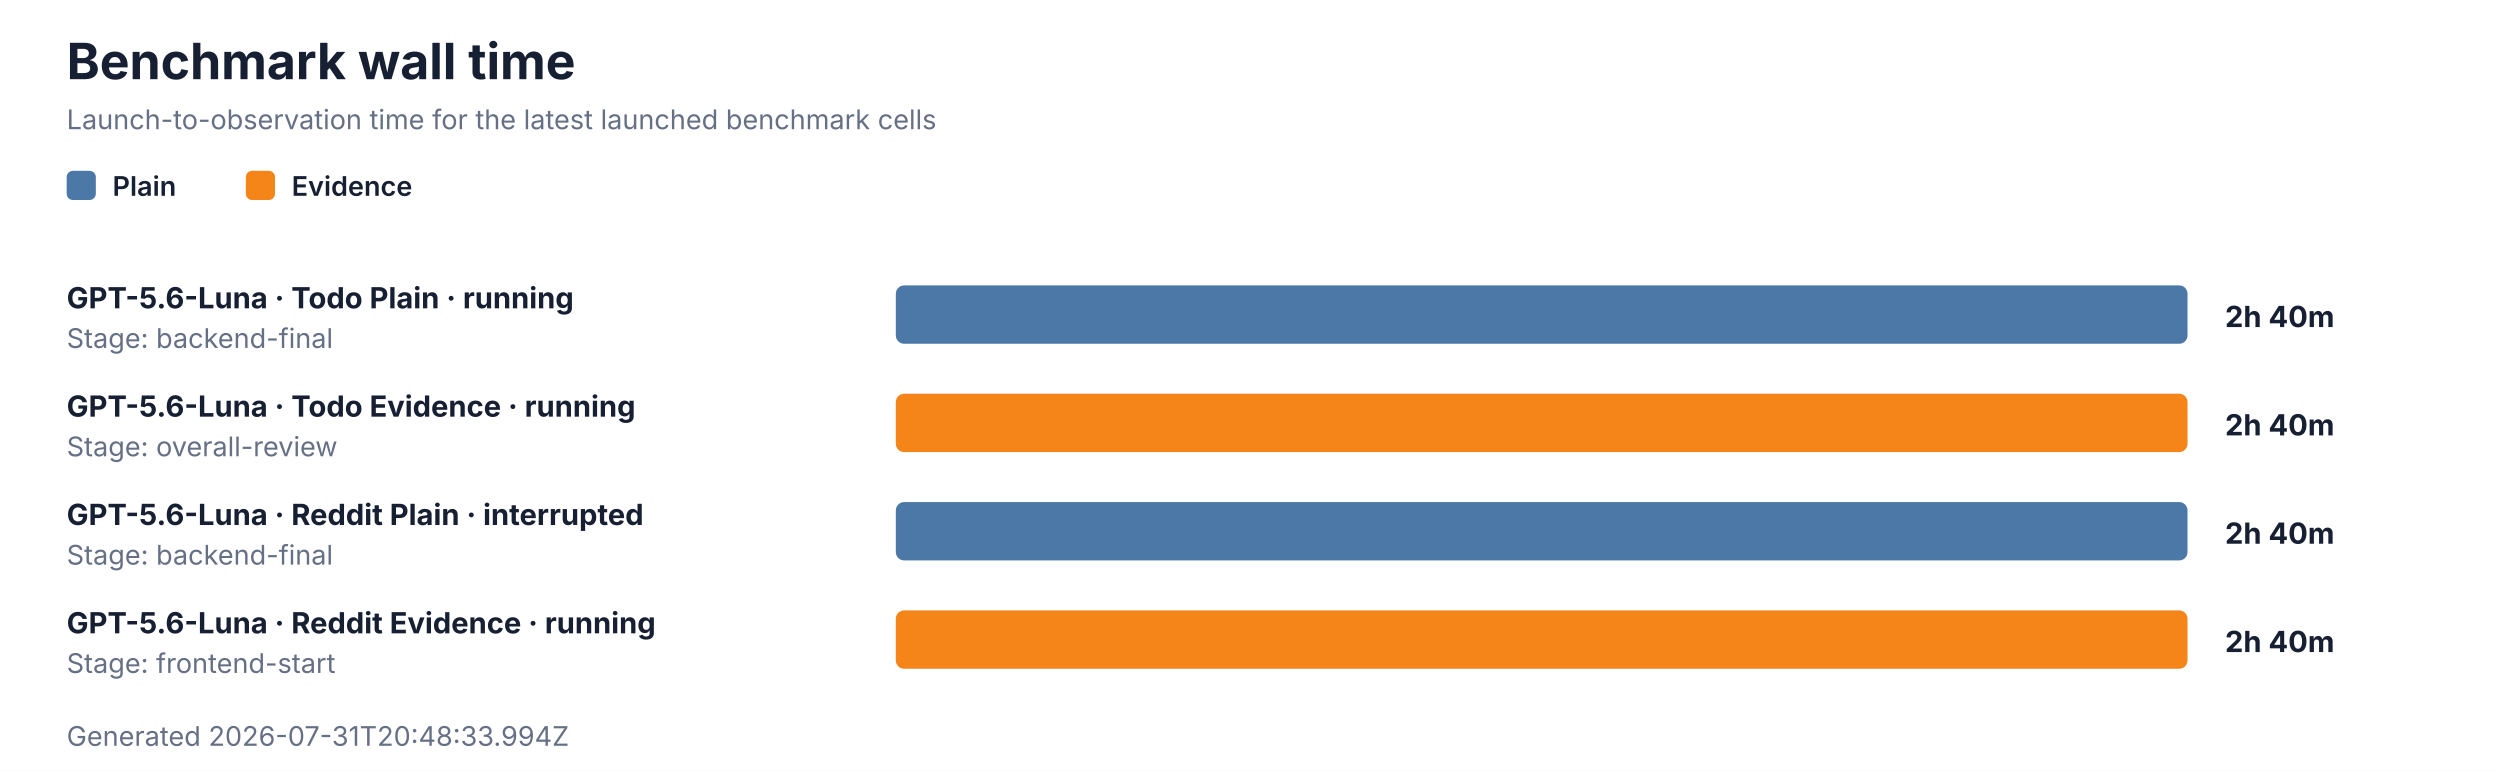
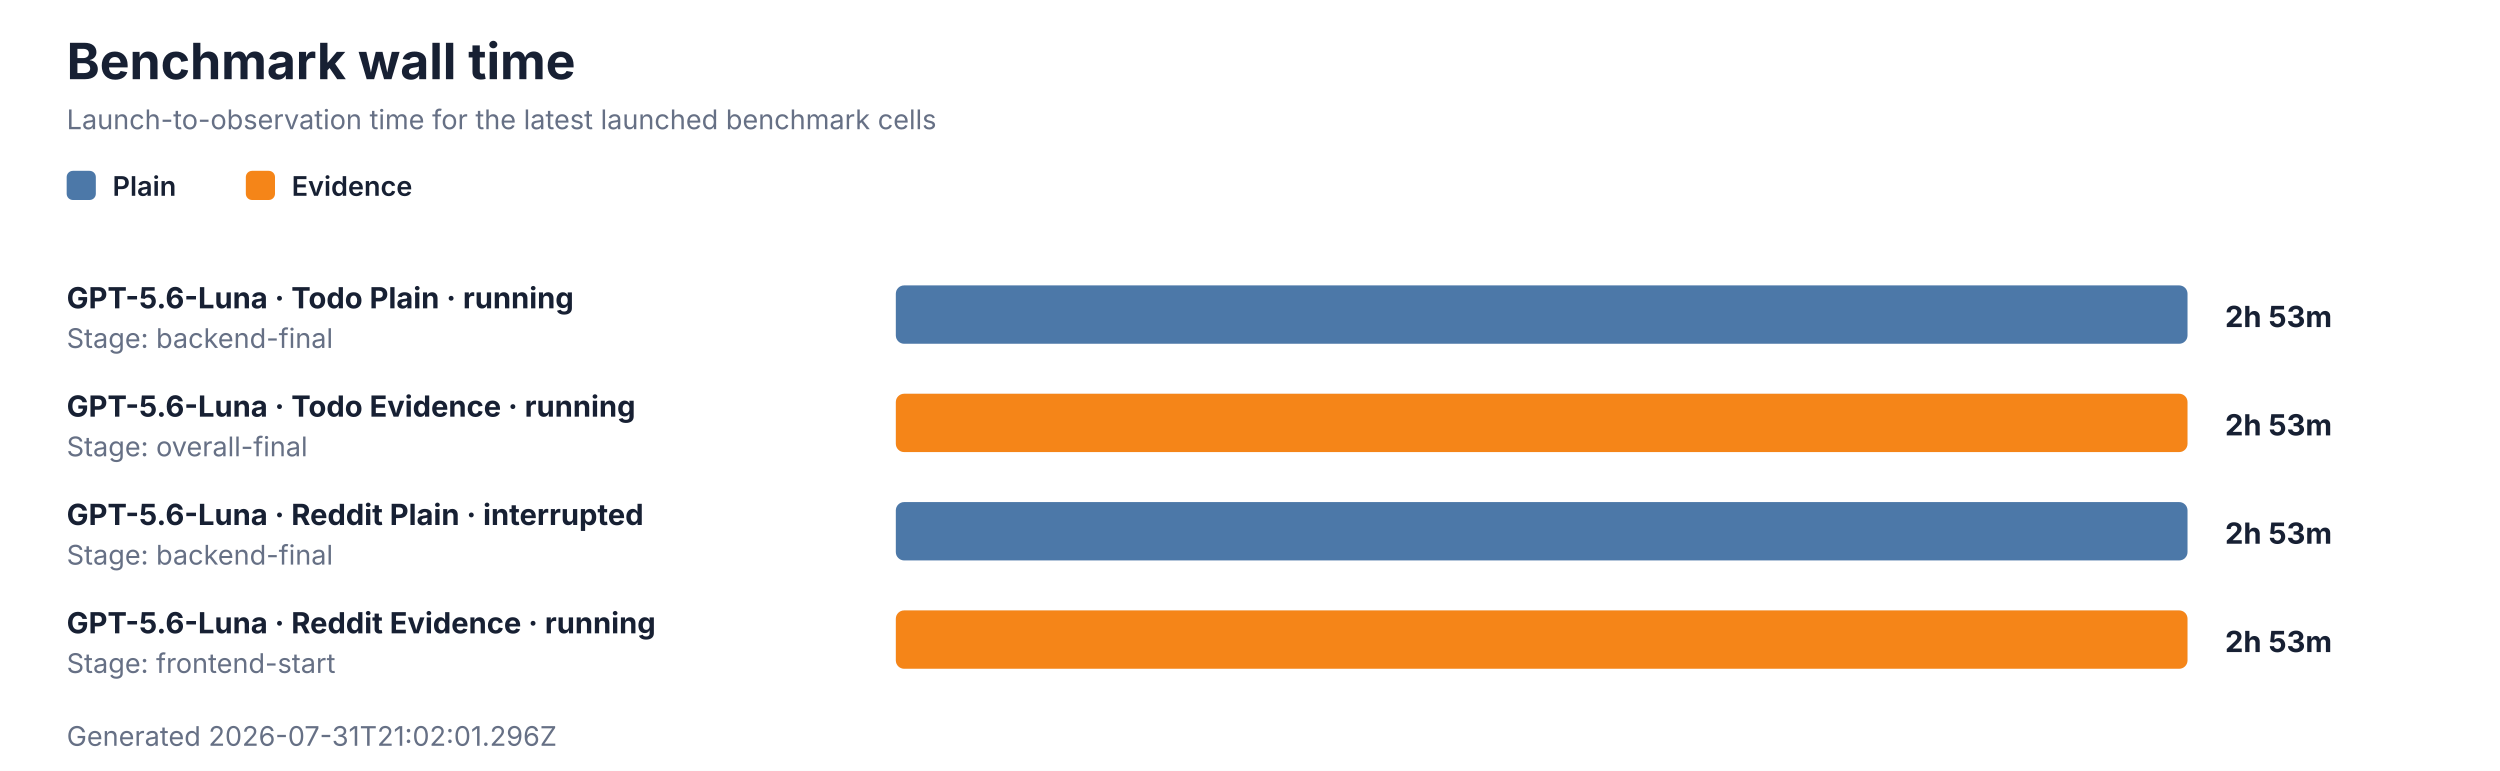
<svg xmlns="http://www.w3.org/2000/svg" role="img" aria-labelledby="title description" viewBox="0 0 1200 370" width="1200" height="370">
  <style>
  text { font-family: Inter, ui-sans-serif, system-ui, -apple-system, BlinkMacSystemFont, 'Segoe UI', sans-serif; fill: #172033; }
  .title { font-size: 24px; font-weight: 700; }
  .subtitle, .stage, .generated { font-size: 13px; fill: #667085; }
  .label { font-size: 14px; font-weight: 650; }
  .value { font-size: 14px; font-weight: 700; }
  .legend { font-size: 13px; font-weight: 600; }
  .empty { font-size: 15px; fill: #667085; }
  .track { fill: #eef1f6; }
</style>
  <rect width="1200" height="370" fill="#ffffff" />
  <text x="32" y="38" class="title">Benchmark wall time</text>
  <text x="32" y="62" class="subtitle">Launch-to-observation time for the latest launched benchmark cells</text>
  <rect x="32" y="82" width="14" height="14" rx="3" fill="#4c78a8" />
  <text x="54" y="94" class="legend">Plain</text>
  <rect x="118" y="82" width="14" height="14" rx="3" fill="#f58518" />
  <text x="140" y="94" class="legend">Evidence</text>
  <text x="32" y="148" class="label">GPT-5.6-Luna · Todo Plain · running</text>
  <text x="32" y="167" class="stage">Stage: backend-final</text>
  <rect x="430" y="137" width="620" height="28" rx="4" class="track" />
  <rect x="430" y="137" width="620" height="28" rx="4" fill="#4c78a8" />
-   <text x="1068" y="157" class="value">2h 40m</text>
+   <text x="1068" y="157" class="value">2h 53m</text>
  <text x="32" y="200" class="label">GPT-5.6-Luna · Todo Evidence · running</text>
-   <text x="32" y="219" class="stage">Stage: overall-review</text>
+   <text x="32" y="219" class="stage">Stage: overall-final</text>
  <rect x="430" y="189" width="620" height="28" rx="4" class="track" />
  <rect x="430" y="189" width="620" height="28" rx="4" fill="#f58518" />
-   <text x="1068" y="209" class="value">2h 40m</text>
+   <text x="1068" y="209" class="value">2h 53m</text>
  <text x="32" y="252" class="label">GPT-5.6-Luna · Reddit Plain · interrupted</text>
  <text x="32" y="271" class="stage">Stage: backend-final</text>
  <rect x="430" y="241" width="620" height="28" rx="4" class="track" />
  <rect x="430" y="241" width="620" height="28" rx="4" fill="#4c78a8" />
-   <text x="1068" y="261" class="value">2h 40m</text>
+   <text x="1068" y="261" class="value">2h 53m</text>
  <text x="32" y="304" class="label">GPT-5.6-Luna · Reddit Evidence · running</text>
  <text x="32" y="323" class="stage">Stage: frontend-start</text>
  <rect x="430" y="293" width="620" height="28" rx="4" class="track" />
  <rect x="430" y="293" width="620" height="28" rx="4" fill="#f58518" />
-   <text x="1068" y="313" class="value">2h 40m</text>
-   <text x="32" y="358" class="generated">Generated 2026-07-31T20:48:33.994Z</text>
+   <text x="1068" y="313" class="value">2h 53m</text>
+   <text x="32" y="358" class="generated">Generated 2026-07-31T21:02:01.296Z</text>
</svg>
